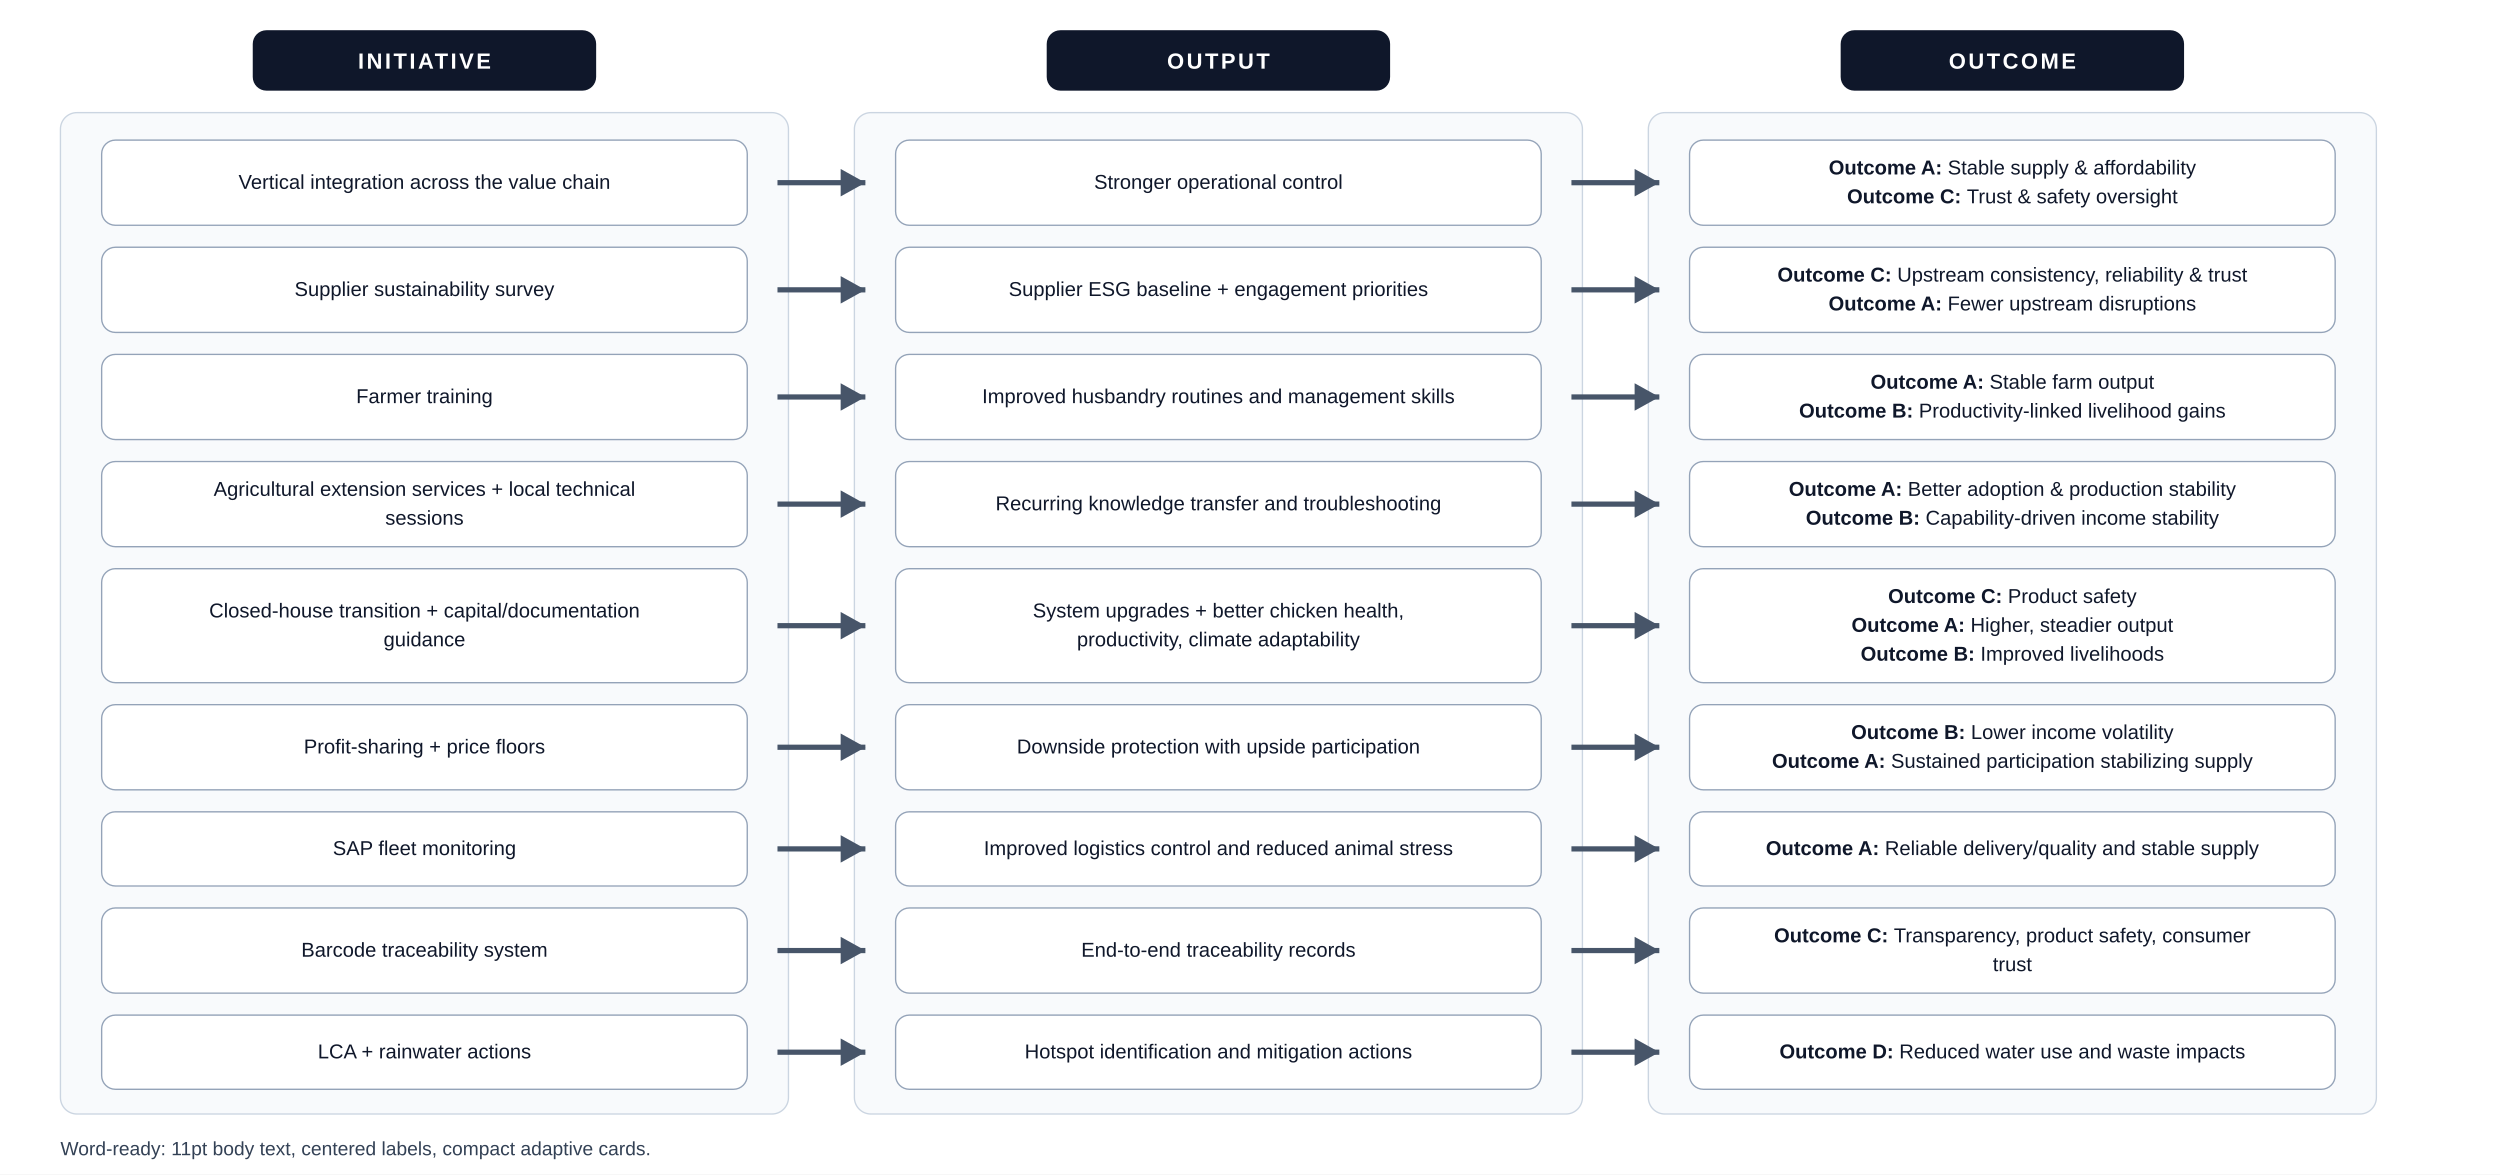
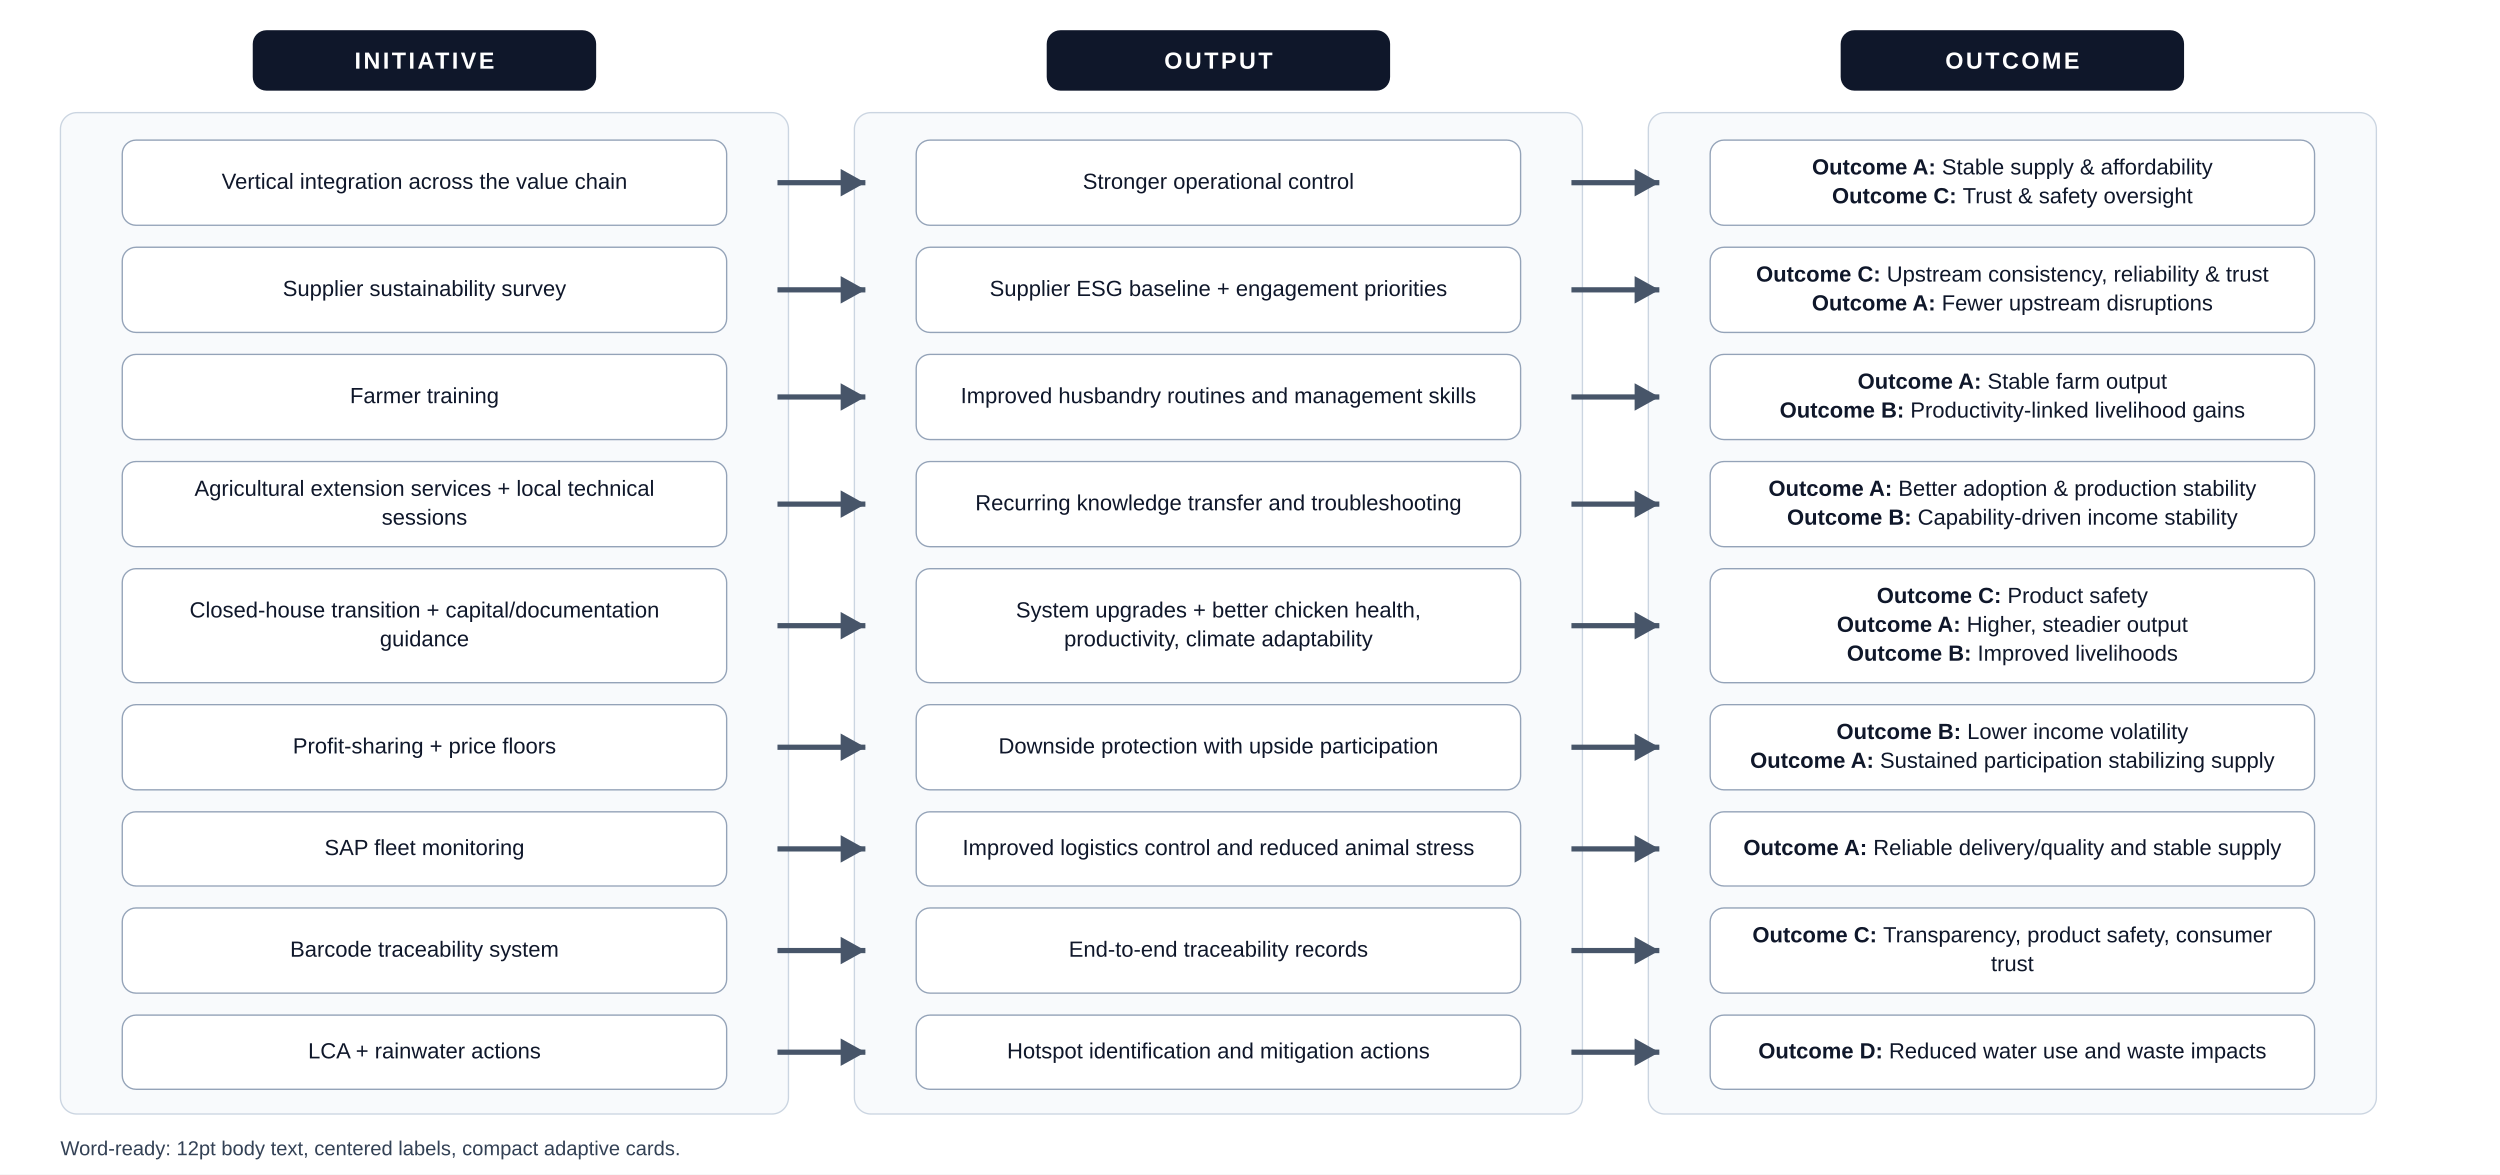
<svg xmlns="http://www.w3.org/2000/svg" width="1820" height="855" viewBox="0 0 1820 855">
  <defs>
-     <style>.title{font:800 28px "Segoe UI",Arial,sans-serif; fill:#0F172A; letter-spacing:1px;}.head{font:800 16px "Segoe UI",Arial,sans-serif; fill:#FFFFFF; letter-spacing:1.8px;}.txt{font:11pt "Segoe UI",Arial,sans-serif; fill:#0F172A;}.foot{font:10.5pt "Segoe UI",Arial,sans-serif; fill:#334155;}</style>
+     <style>.title{font:800 28px "Segoe UI",Arial,sans-serif; fill:#0F172A; letter-spacing:1px;}.head{font:800 17px "Segoe UI",Arial,sans-serif; fill:#FFFFFF; letter-spacing:1.8px;}.txt{font:12pt "Segoe UI",Arial,sans-serif; fill:#0F172A;}.foot{font:11pt "Segoe UI",Arial,sans-serif; fill:#334155;}</style>
  </defs>
  <rect x="0" y="0" width="1820" height="855" fill="#FFFFFF" />
  <rect x="44" y="82" width="530" height="729" rx="12" fill="#F8FAFC" stroke="#CBD5E1" />
  <rect x="622" y="82" width="530" height="729" rx="12" fill="#F8FAFC" stroke="#CBD5E1" />
  <rect x="1200" y="82" width="530" height="729" rx="12" fill="#F8FAFC" stroke="#CBD5E1" />
  <rect x="184.0" y="22" width="250" height="44" rx="10" fill="#0F172A" />
  <text x="309.0" y="50" text-anchor="middle" class="head">INITIATIVE</text>
  <rect x="762.0" y="22" width="250" height="44" rx="10" fill="#0F172A" />
  <text x="887.0" y="50" text-anchor="middle" class="head">OUTPUT</text>
  <rect x="1340.0" y="22" width="250" height="44" rx="10" fill="#0F172A" />
  <text x="1465.0" y="50" text-anchor="middle" class="head">OUTCOME</text>
-   <rect x="74.0" y="102" width="470" height="62" rx="10" fill="#FFFFFF" stroke="#94A3B8" />
-   <rect x="652.0" y="102" width="470" height="62" rx="10" fill="#FFFFFF" stroke="#94A3B8" />
-   <rect x="1230.0" y="102" width="470" height="62" rx="10" fill="#FFFFFF" stroke="#94A3B8" />
+   <rect x="89.0" y="102" width="440" height="62" rx="10" fill="#FFFFFF" stroke="#94A3B8" />
+   <rect x="667.0" y="102" width="440" height="62" rx="10" fill="#FFFFFF" stroke="#94A3B8" />
+   <rect x="1245.0" y="102" width="440" height="62" rx="10" fill="#FFFFFF" stroke="#94A3B8" />
  <text x="309.0" y="137.5" text-anchor="middle" class="txt">Vertical integration across the value chain</text>
  <text x="887.0" y="137.5" text-anchor="middle" class="txt">Stronger operational control</text>
  <text x="1465.0" y="127.0" text-anchor="middle" class="txt">
    <tspan font-weight="800">Outcome A:</tspan>
    <tspan>Stable supply &amp; affordability</tspan>
  </text>
  <text x="1465.0" y="148.0" text-anchor="middle" class="txt">
    <tspan font-weight="800">Outcome C:</tspan>
    <tspan>Trust &amp; safety oversight</tspan>
  </text>
  <line x1="566" y1="133.0" x2="630" y2="133.0" stroke="#475569" stroke-width="3.8" />
  <polygon points="630,133.0 612,123.0 612,143.0" fill="#475569" />
  <line x1="1144" y1="133.0" x2="1208" y2="133.0" stroke="#475569" stroke-width="3.8" />
  <polygon points="1208,133.0 1190,123.0 1190,143.0" fill="#475569" />
-   <rect x="74.0" y="180" width="470" height="62" rx="10" fill="#FFFFFF" stroke="#94A3B8" />
-   <rect x="652.0" y="180" width="470" height="62" rx="10" fill="#FFFFFF" stroke="#94A3B8" />
-   <rect x="1230.0" y="180" width="470" height="62" rx="10" fill="#FFFFFF" stroke="#94A3B8" />
+   <rect x="89.0" y="180" width="440" height="62" rx="10" fill="#FFFFFF" stroke="#94A3B8" />
+   <rect x="667.0" y="180" width="440" height="62" rx="10" fill="#FFFFFF" stroke="#94A3B8" />
+   <rect x="1245.0" y="180" width="440" height="62" rx="10" fill="#FFFFFF" stroke="#94A3B8" />
  <text x="309.0" y="215.5" text-anchor="middle" class="txt">Supplier sustainability survey</text>
  <text x="887.0" y="215.5" text-anchor="middle" class="txt">Supplier ESG baseline + engagement priorities</text>
  <text x="1465.0" y="205.0" text-anchor="middle" class="txt">
    <tspan font-weight="800">Outcome C:</tspan>
    <tspan>Upstream consistency, reliability &amp; trust</tspan>
  </text>
  <text x="1465.0" y="226.0" text-anchor="middle" class="txt">
    <tspan font-weight="800">Outcome A:</tspan>
    <tspan>Fewer upstream disruptions</tspan>
  </text>
  <line x1="566" y1="211.0" x2="630" y2="211.0" stroke="#475569" stroke-width="3.8" />
  <polygon points="630,211.0 612,201.0 612,221.0" fill="#475569" />
  <line x1="1144" y1="211.0" x2="1208" y2="211.0" stroke="#475569" stroke-width="3.8" />
  <polygon points="1208,211.0 1190,201.0 1190,221.0" fill="#475569" />
-   <rect x="74.0" y="258" width="470" height="62" rx="10" fill="#FFFFFF" stroke="#94A3B8" />
-   <rect x="652.0" y="258" width="470" height="62" rx="10" fill="#FFFFFF" stroke="#94A3B8" />
-   <rect x="1230.0" y="258" width="470" height="62" rx="10" fill="#FFFFFF" stroke="#94A3B8" />
+   <rect x="89.0" y="258" width="440" height="62" rx="10" fill="#FFFFFF" stroke="#94A3B8" />
+   <rect x="667.0" y="258" width="440" height="62" rx="10" fill="#FFFFFF" stroke="#94A3B8" />
+   <rect x="1245.0" y="258" width="440" height="62" rx="10" fill="#FFFFFF" stroke="#94A3B8" />
  <text x="309.0" y="293.5" text-anchor="middle" class="txt">Farmer training</text>
  <text x="887.0" y="293.5" text-anchor="middle" class="txt">Improved husbandry routines and management skills</text>
  <text x="1465.0" y="283.0" text-anchor="middle" class="txt">
    <tspan font-weight="800">Outcome A:</tspan>
    <tspan>Stable farm output</tspan>
  </text>
  <text x="1465.0" y="304.0" text-anchor="middle" class="txt">
    <tspan font-weight="800">Outcome B:</tspan>
    <tspan>Productivity-linked livelihood gains</tspan>
  </text>
  <line x1="566" y1="289.0" x2="630" y2="289.0" stroke="#475569" stroke-width="3.8" />
  <polygon points="630,289.0 612,279.0 612,299.0" fill="#475569" />
  <line x1="1144" y1="289.0" x2="1208" y2="289.0" stroke="#475569" stroke-width="3.8" />
  <polygon points="1208,289.0 1190,279.0 1190,299.0" fill="#475569" />
-   <rect x="74.0" y="336" width="470" height="62" rx="10" fill="#FFFFFF" stroke="#94A3B8" />
-   <rect x="652.0" y="336" width="470" height="62" rx="10" fill="#FFFFFF" stroke="#94A3B8" />
-   <rect x="1230.0" y="336" width="470" height="62" rx="10" fill="#FFFFFF" stroke="#94A3B8" />
+   <rect x="89.0" y="336" width="440" height="62" rx="10" fill="#FFFFFF" stroke="#94A3B8" />
+   <rect x="667.0" y="336" width="440" height="62" rx="10" fill="#FFFFFF" stroke="#94A3B8" />
+   <rect x="1245.0" y="336" width="440" height="62" rx="10" fill="#FFFFFF" stroke="#94A3B8" />
  <text x="309.0" y="361.0" text-anchor="middle" class="txt">Agricultural extension services + local technical</text>
  <text x="309.0" y="382.0" text-anchor="middle" class="txt">sessions</text>
  <text x="887.0" y="371.5" text-anchor="middle" class="txt">Recurring knowledge transfer and troubleshooting</text>
  <text x="1465.0" y="361.0" text-anchor="middle" class="txt">
    <tspan font-weight="800">Outcome A:</tspan>
    <tspan>Better adoption &amp; production stability</tspan>
  </text>
  <text x="1465.0" y="382.0" text-anchor="middle" class="txt">
    <tspan font-weight="800">Outcome B:</tspan>
    <tspan>Capability-driven income stability</tspan>
  </text>
  <line x1="566" y1="367.0" x2="630" y2="367.0" stroke="#475569" stroke-width="3.8" />
  <polygon points="630,367.0 612,357.0 612,377.0" fill="#475569" />
  <line x1="1144" y1="367.0" x2="1208" y2="367.0" stroke="#475569" stroke-width="3.8" />
  <polygon points="1208,367.0 1190,357.0 1190,377.0" fill="#475569" />
-   <rect x="74.0" y="414" width="470" height="83" rx="10" fill="#FFFFFF" stroke="#94A3B8" />
-   <rect x="652.0" y="414" width="470" height="83" rx="10" fill="#FFFFFF" stroke="#94A3B8" />
-   <rect x="1230.0" y="414" width="470" height="83" rx="10" fill="#FFFFFF" stroke="#94A3B8" />
+   <rect x="89.0" y="414" width="440" height="83" rx="10" fill="#FFFFFF" stroke="#94A3B8" />
+   <rect x="667.0" y="414" width="440" height="83" rx="10" fill="#FFFFFF" stroke="#94A3B8" />
+   <rect x="1245.0" y="414" width="440" height="83" rx="10" fill="#FFFFFF" stroke="#94A3B8" />
  <text x="309.0" y="449.5" text-anchor="middle" class="txt">Closed-house transition + capital/documentation</text>
  <text x="309.0" y="470.5" text-anchor="middle" class="txt">guidance</text>
  <text x="887.0" y="449.5" text-anchor="middle" class="txt">System upgrades + better chicken health,</text>
  <text x="887.0" y="470.5" text-anchor="middle" class="txt">productivity, climate adaptability</text>
  <text x="1465.0" y="439.0" text-anchor="middle" class="txt">
    <tspan font-weight="800">Outcome C:</tspan>
    <tspan>Product safety</tspan>
  </text>
  <text x="1465.0" y="460.0" text-anchor="middle" class="txt">
    <tspan font-weight="800">Outcome A:</tspan>
    <tspan>Higher, steadier output</tspan>
  </text>
  <text x="1465.0" y="481.0" text-anchor="middle" class="txt">
    <tspan font-weight="800">Outcome B:</tspan>
    <tspan>Improved livelihoods</tspan>
  </text>
  <line x1="566" y1="455.5" x2="630" y2="455.5" stroke="#475569" stroke-width="3.8" />
  <polygon points="630,455.5 612,445.5 612,465.5" fill="#475569" />
  <line x1="1144" y1="455.5" x2="1208" y2="455.5" stroke="#475569" stroke-width="3.8" />
  <polygon points="1208,455.5 1190,445.5 1190,465.5" fill="#475569" />
-   <rect x="74.0" y="513" width="470" height="62" rx="10" fill="#FFFFFF" stroke="#94A3B8" />
-   <rect x="652.0" y="513" width="470" height="62" rx="10" fill="#FFFFFF" stroke="#94A3B8" />
-   <rect x="1230.0" y="513" width="470" height="62" rx="10" fill="#FFFFFF" stroke="#94A3B8" />
+   <rect x="89.0" y="513" width="440" height="62" rx="10" fill="#FFFFFF" stroke="#94A3B8" />
+   <rect x="667.0" y="513" width="440" height="62" rx="10" fill="#FFFFFF" stroke="#94A3B8" />
+   <rect x="1245.0" y="513" width="440" height="62" rx="10" fill="#FFFFFF" stroke="#94A3B8" />
  <text x="309.0" y="548.5" text-anchor="middle" class="txt">Profit-sharing + price floors</text>
  <text x="887.0" y="548.5" text-anchor="middle" class="txt">Downside protection with upside participation</text>
  <text x="1465.0" y="538.0" text-anchor="middle" class="txt">
    <tspan font-weight="800">Outcome B:</tspan>
    <tspan>Lower income volatility</tspan>
  </text>
  <text x="1465.0" y="559.0" text-anchor="middle" class="txt">
    <tspan font-weight="800">Outcome A:</tspan>
    <tspan>Sustained participation stabilizing supply</tspan>
  </text>
  <line x1="566" y1="544.0" x2="630" y2="544.0" stroke="#475569" stroke-width="3.8" />
  <polygon points="630,544.0 612,534.0 612,554.0" fill="#475569" />
  <line x1="1144" y1="544.0" x2="1208" y2="544.0" stroke="#475569" stroke-width="3.8" />
  <polygon points="1208,544.0 1190,534.0 1190,554.0" fill="#475569" />
-   <rect x="74.0" y="591" width="470" height="54" rx="10" fill="#FFFFFF" stroke="#94A3B8" />
-   <rect x="652.0" y="591" width="470" height="54" rx="10" fill="#FFFFFF" stroke="#94A3B8" />
-   <rect x="1230.0" y="591" width="470" height="54" rx="10" fill="#FFFFFF" stroke="#94A3B8" />
+   <rect x="89.0" y="591" width="440" height="54" rx="10" fill="#FFFFFF" stroke="#94A3B8" />
+   <rect x="667.0" y="591" width="440" height="54" rx="10" fill="#FFFFFF" stroke="#94A3B8" />
+   <rect x="1245.0" y="591" width="440" height="54" rx="10" fill="#FFFFFF" stroke="#94A3B8" />
  <text x="309.0" y="622.5" text-anchor="middle" class="txt">SAP fleet monitoring</text>
  <text x="887.0" y="622.5" text-anchor="middle" class="txt">Improved logistics control and reduced animal stress</text>
  <text x="1465.0" y="622.5" text-anchor="middle" class="txt">
    <tspan font-weight="800">Outcome A:</tspan>
    <tspan>Reliable delivery/quality and stable supply</tspan>
  </text>
  <line x1="566" y1="618.0" x2="630" y2="618.0" stroke="#475569" stroke-width="3.8" />
  <polygon points="630,618.0 612,608.0 612,628.0" fill="#475569" />
  <line x1="1144" y1="618.0" x2="1208" y2="618.0" stroke="#475569" stroke-width="3.8" />
  <polygon points="1208,618.0 1190,608.0 1190,628.0" fill="#475569" />
-   <rect x="74.0" y="661" width="470" height="62" rx="10" fill="#FFFFFF" stroke="#94A3B8" />
-   <rect x="652.0" y="661" width="470" height="62" rx="10" fill="#FFFFFF" stroke="#94A3B8" />
-   <rect x="1230.0" y="661" width="470" height="62" rx="10" fill="#FFFFFF" stroke="#94A3B8" />
+   <rect x="89.0" y="661" width="440" height="62" rx="10" fill="#FFFFFF" stroke="#94A3B8" />
+   <rect x="667.0" y="661" width="440" height="62" rx="10" fill="#FFFFFF" stroke="#94A3B8" />
+   <rect x="1245.0" y="661" width="440" height="62" rx="10" fill="#FFFFFF" stroke="#94A3B8" />
  <text x="309.0" y="696.5" text-anchor="middle" class="txt">Barcode traceability system</text>
  <text x="887.0" y="696.5" text-anchor="middle" class="txt">End-to-end traceability records</text>
  <text x="1465.0" y="686.0" text-anchor="middle" class="txt">
    <tspan font-weight="800">Outcome C:</tspan>
    <tspan>Transparency, product safety, consumer</tspan>
  </text>
  <text x="1465.0" y="707.0" text-anchor="middle" class="txt">trust</text>
  <line x1="566" y1="692.0" x2="630" y2="692.0" stroke="#475569" stroke-width="3.8" />
  <polygon points="630,692.0 612,682.0 612,702.0" fill="#475569" />
  <line x1="1144" y1="692.0" x2="1208" y2="692.0" stroke="#475569" stroke-width="3.8" />
  <polygon points="1208,692.0 1190,682.0 1190,702.0" fill="#475569" />
-   <rect x="74.0" y="739" width="470" height="54" rx="10" fill="#FFFFFF" stroke="#94A3B8" />
-   <rect x="652.0" y="739" width="470" height="54" rx="10" fill="#FFFFFF" stroke="#94A3B8" />
-   <rect x="1230.0" y="739" width="470" height="54" rx="10" fill="#FFFFFF" stroke="#94A3B8" />
+   <rect x="89.0" y="739" width="440" height="54" rx="10" fill="#FFFFFF" stroke="#94A3B8" />
+   <rect x="667.0" y="739" width="440" height="54" rx="10" fill="#FFFFFF" stroke="#94A3B8" />
+   <rect x="1245.0" y="739" width="440" height="54" rx="10" fill="#FFFFFF" stroke="#94A3B8" />
  <text x="309.0" y="770.5" text-anchor="middle" class="txt">LCA + rainwater actions</text>
  <text x="887.0" y="770.5" text-anchor="middle" class="txt">Hotspot identification and mitigation actions</text>
  <text x="1465.0" y="770.5" text-anchor="middle" class="txt">
    <tspan font-weight="800">Outcome D:</tspan>
    <tspan>Reduced water use and waste impacts</tspan>
  </text>
  <line x1="566" y1="766.0" x2="630" y2="766.0" stroke="#475569" stroke-width="3.8" />
  <polygon points="630,766.0 612,756.0 612,776.0" fill="#475569" />
  <line x1="1144" y1="766.0" x2="1208" y2="766.0" stroke="#475569" stroke-width="3.8" />
  <polygon points="1208,766.0 1190,756.0 1190,776.0" fill="#475569" />
-   <text x="44" y="841" class="foot">Word-ready: 11pt body text, centered labels, compact adaptive cards.</text>
+   <text x="44" y="841" class="foot">Word-ready: 12pt body text, centered labels, compact adaptive cards.</text>
</svg>
